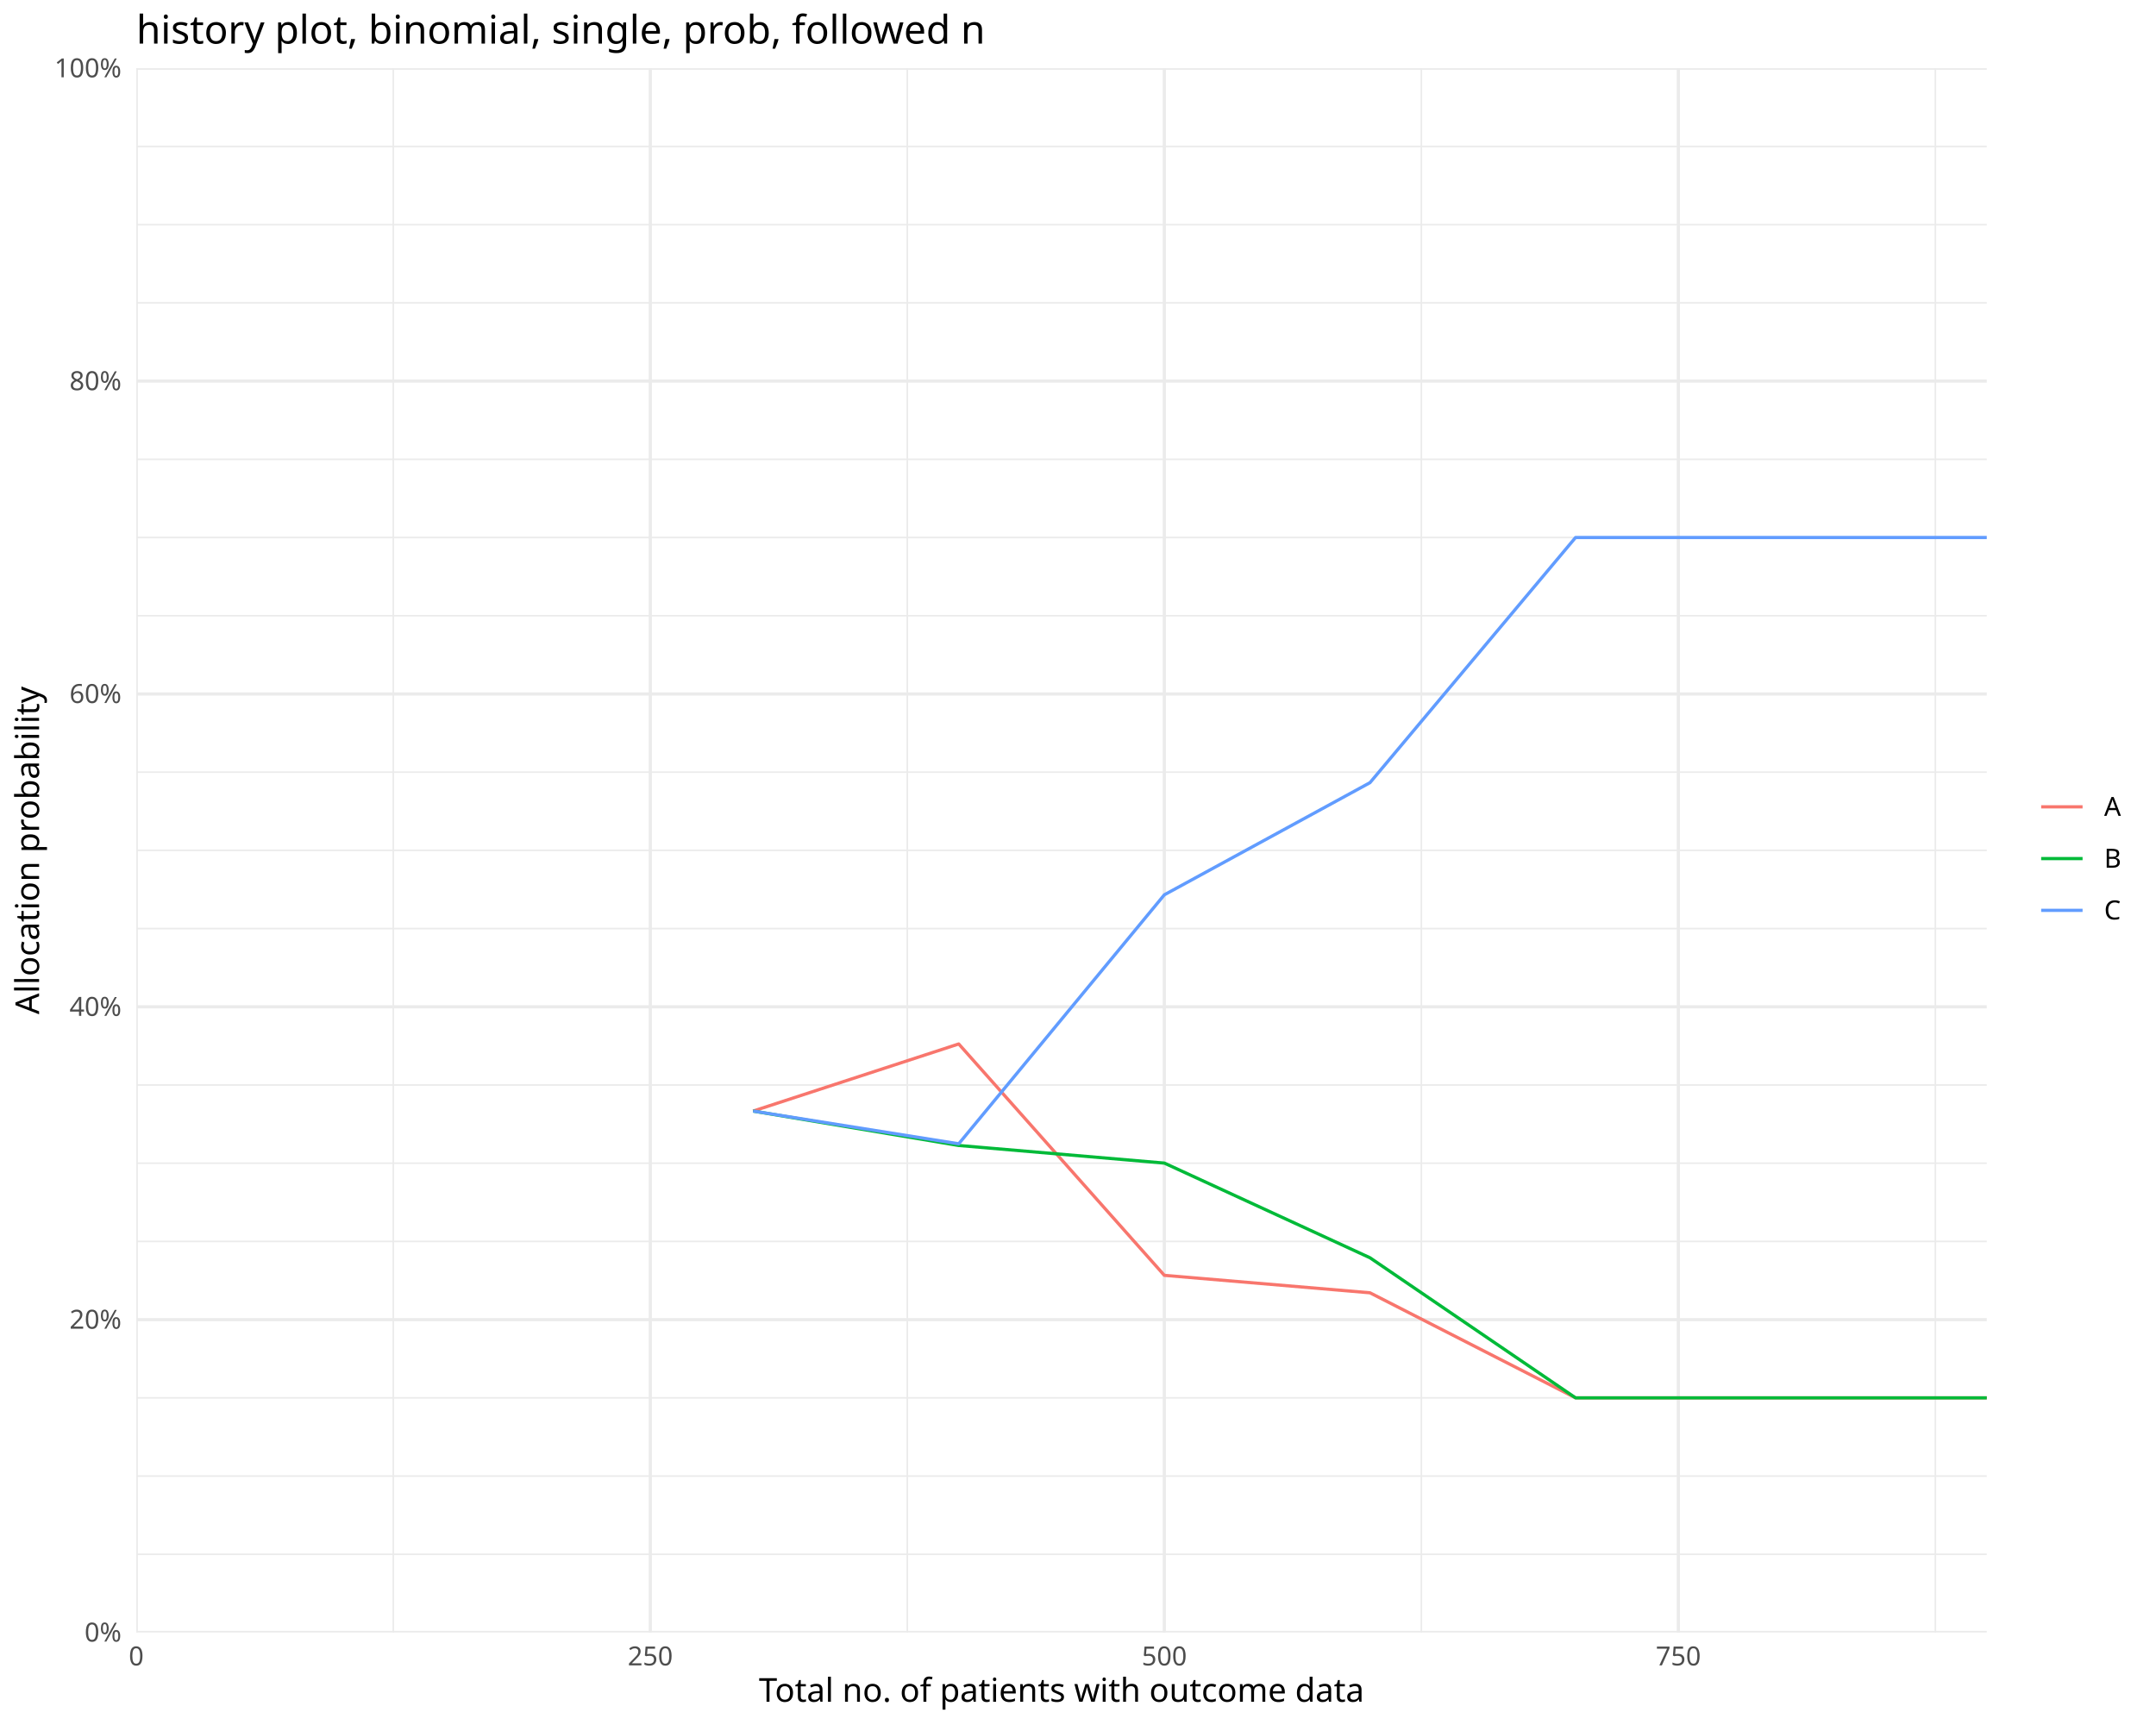
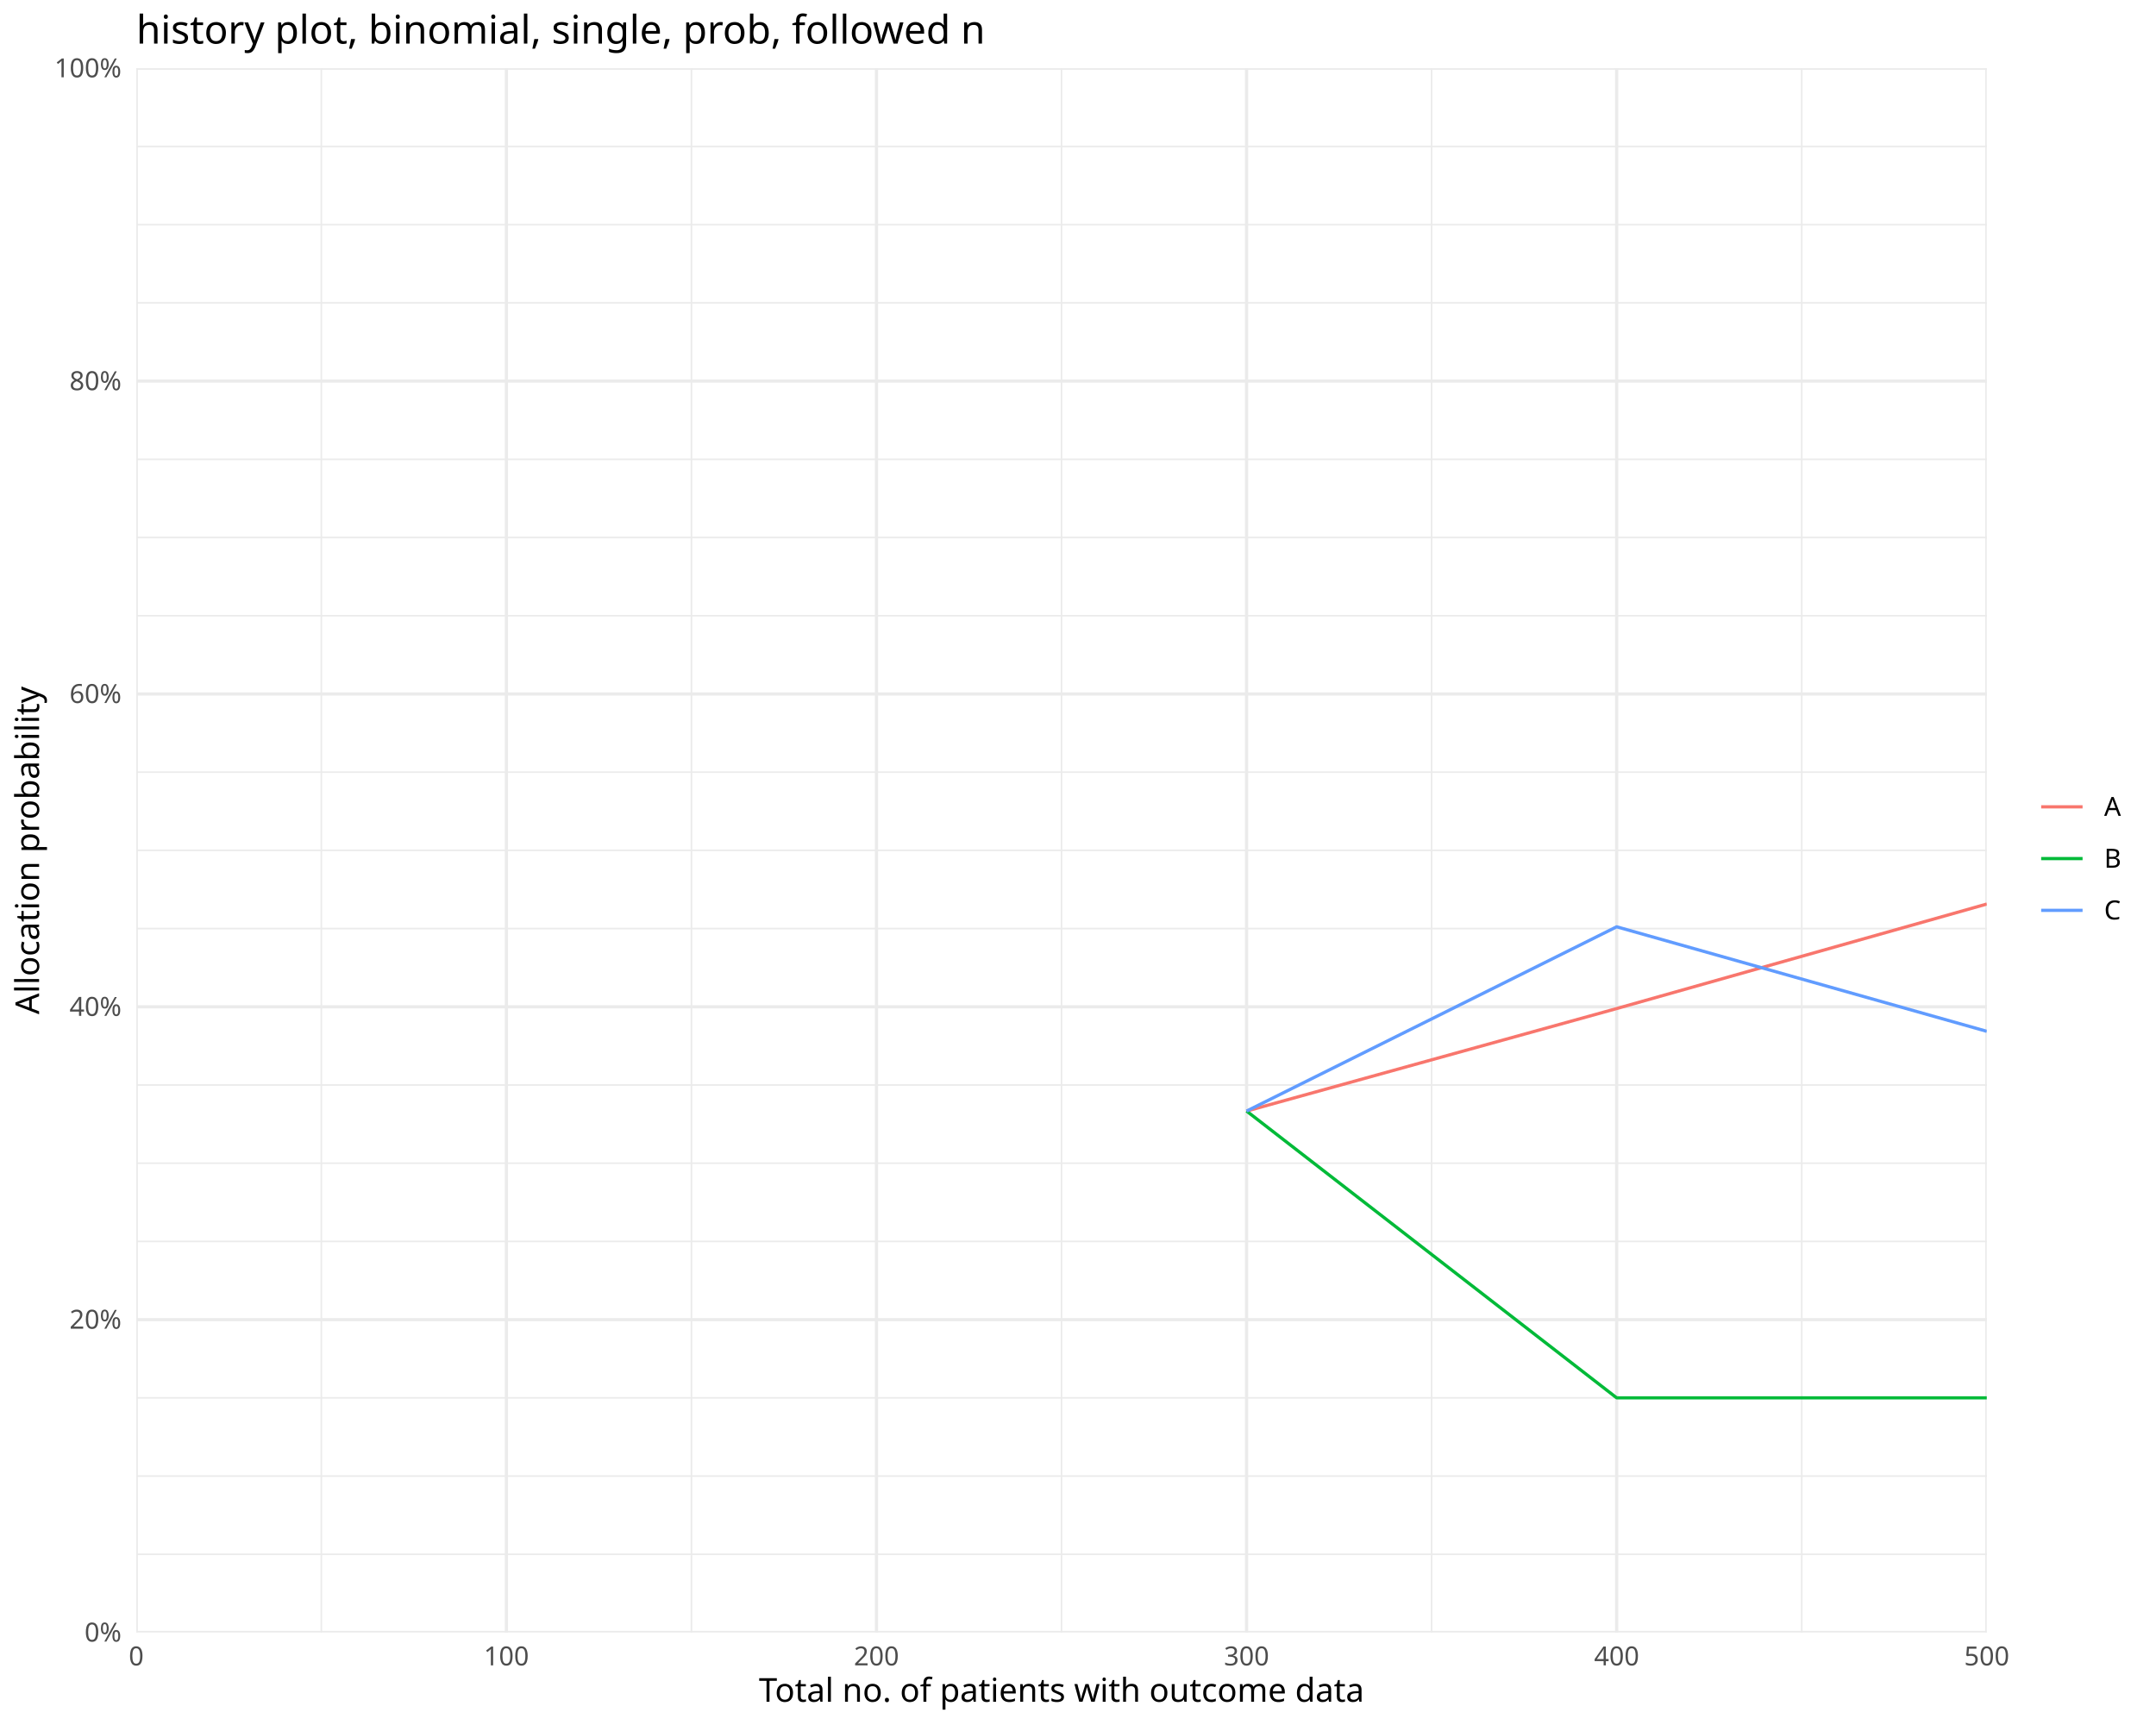
<svg xmlns="http://www.w3.org/2000/svg" class="svglite" data-engine-version="2.0" width="720.00pt" height="576.00pt" viewBox="0 0 720.00 576.00">
  <defs>
    <style type="text/css">
    .svglite line, .svglite polyline, .svglite polygon, .svglite path, .svglite rect, .svglite circle {
      fill: none;
      stroke: #000000;
      stroke-linecap: round;
      stroke-linejoin: round;
      stroke-miterlimit: 10.00;
    }
  </style>
  </defs>
  <rect width="100%" height="100%" style="stroke: none; fill: #FFFFFF;" />
  <defs>
    <clipPath id="cpMC4wMHw3MjAuMDB8MC4wMHw1NzYuMDA=">
      <rect x="0.00" y="0.00" width="720.00" height="576.00" />
    </clipPath>
  </defs>
  <g clip-path="url(#cpMC4wMHw3MjAuMDB8MC4wMHw1NzYuMDA=)">
</g>
  <defs>
    <clipPath id="cpNDUuNTF8NjYzLjQ5fDIyLjc4fDU0NS4xMQ==">
      <rect x="45.51" y="22.78" width="617.97" height="522.33" />
    </clipPath>
  </defs>
  <g clip-path="url(#cpNDUuNTF8NjYzLjQ5fDIyLjc4fDU0NS4xMQ==)">
    <polyline points="45.51,519.00 663.49,519.00 " style="stroke-width: 0.53; stroke: #EBEBEB; stroke-linecap: butt;" />
    <polyline points="45.51,492.88 663.49,492.88 " style="stroke-width: 0.53; stroke: #EBEBEB; stroke-linecap: butt;" />
    <polyline points="45.51,466.76 663.49,466.76 " style="stroke-width: 0.53; stroke: #EBEBEB; stroke-linecap: butt;" />
    <polyline points="45.51,414.53 663.49,414.53 " style="stroke-width: 0.53; stroke: #EBEBEB; stroke-linecap: butt;" />
    <polyline points="45.51,388.41 663.49,388.41 " style="stroke-width: 0.53; stroke: #EBEBEB; stroke-linecap: butt;" />
    <polyline points="45.51,362.30 663.49,362.30 " style="stroke-width: 0.53; stroke: #EBEBEB; stroke-linecap: butt;" />
    <polyline points="45.51,310.06 663.49,310.06 " style="stroke-width: 0.53; stroke: #EBEBEB; stroke-linecap: butt;" />
    <polyline points="45.51,283.95 663.49,283.95 " style="stroke-width: 0.53; stroke: #EBEBEB; stroke-linecap: butt;" />
    <polyline points="45.51,257.83 663.49,257.83 " style="stroke-width: 0.53; stroke: #EBEBEB; stroke-linecap: butt;" />
    <polyline points="45.51,205.60 663.49,205.60 " style="stroke-width: 0.53; stroke: #EBEBEB; stroke-linecap: butt;" />
    <polyline points="45.51,179.48 663.49,179.48 " style="stroke-width: 0.53; stroke: #EBEBEB; stroke-linecap: butt;" />
    <polyline points="45.51,153.37 663.49,153.37 " style="stroke-width: 0.53; stroke: #EBEBEB; stroke-linecap: butt;" />
    <polyline points="45.51,101.13 663.49,101.13 " style="stroke-width: 0.53; stroke: #EBEBEB; stroke-linecap: butt;" />
    <polyline points="45.51,75.02 663.49,75.02 " style="stroke-width: 0.53; stroke: #EBEBEB; stroke-linecap: butt;" />
    <polyline points="45.51,48.90 663.49,48.90 " style="stroke-width: 0.53; stroke: #EBEBEB; stroke-linecap: butt;" />
-     <polyline points="131.34,545.11 131.34,22.78 " style="stroke-width: 0.53; stroke: #EBEBEB; stroke-linecap: butt;" />
-     <polyline points="303.00,545.11 303.00,22.78 " style="stroke-width: 0.53; stroke: #EBEBEB; stroke-linecap: butt;" />
-     <polyline points="474.66,545.11 474.66,22.78 " style="stroke-width: 0.53; stroke: #EBEBEB; stroke-linecap: butt;" />
-     <polyline points="646.32,545.11 646.32,22.78 " style="stroke-width: 0.53; stroke: #EBEBEB; stroke-linecap: butt;" />
+     <polyline points="107.31,545.11 107.31,22.78 " style="stroke-width: 0.53; stroke: #EBEBEB; stroke-linecap: butt;" />
+     <polyline points="230.91,545.11 230.91,22.78 " style="stroke-width: 0.53; stroke: #EBEBEB; stroke-linecap: butt;" />
+     <polyline points="354.50,545.11 354.50,22.78 " style="stroke-width: 0.53; stroke: #EBEBEB; stroke-linecap: butt;" />
+     <polyline points="478.09,545.11 478.09,22.78 " style="stroke-width: 0.53; stroke: #EBEBEB; stroke-linecap: butt;" />
+     <polyline points="601.69,545.11 601.69,22.78 " style="stroke-width: 0.53; stroke: #EBEBEB; stroke-linecap: butt;" />
    <polyline points="45.51,545.11 663.49,545.11 " style="stroke-width: 1.07; stroke: #EBEBEB; stroke-linecap: butt;" />
    <polyline points="45.51,440.65 663.49,440.65 " style="stroke-width: 1.07; stroke: #EBEBEB; stroke-linecap: butt;" />
    <polyline points="45.51,336.18 663.49,336.18 " style="stroke-width: 1.07; stroke: #EBEBEB; stroke-linecap: butt;" />
    <polyline points="45.51,231.72 663.49,231.72 " style="stroke-width: 1.07; stroke: #EBEBEB; stroke-linecap: butt;" />
    <polyline points="45.51,127.25 663.49,127.25 " style="stroke-width: 1.07; stroke: #EBEBEB; stroke-linecap: butt;" />
    <polyline points="45.51,22.78 663.49,22.78 " style="stroke-width: 1.07; stroke: #EBEBEB; stroke-linecap: butt;" />
    <polyline points="45.51,545.11 45.51,22.78 " style="stroke-width: 1.07; stroke: #EBEBEB; stroke-linecap: butt;" />
-     <polyline points="217.17,545.11 217.17,22.78 " style="stroke-width: 1.07; stroke: #EBEBEB; stroke-linecap: butt;" />
-     <polyline points="388.83,545.11 388.83,22.78 " style="stroke-width: 1.07; stroke: #EBEBEB; stroke-linecap: butt;" />
-     <polyline points="560.49,545.11 560.49,22.78 " style="stroke-width: 1.07; stroke: #EBEBEB; stroke-linecap: butt;" />
-     <polyline points="251.50,371.00 320.17,348.59 388.83,425.85 457.50,431.68 526.16,466.76 594.82,466.76 663.49,466.76 " style="stroke-width: 1.07; stroke: #F8766D; stroke-linecap: butt;" />
-     <polyline points="251.50,371.00 320.17,382.49 388.83,388.37 457.50,419.98 526.16,466.76 594.82,466.76 663.49,466.76 " style="stroke-width: 1.07; stroke: #00BA38; stroke-linecap: butt;" />
-     <polyline points="251.50,371.00 320.17,381.93 388.83,298.79 457.50,261.35 526.16,179.48 594.82,179.48 663.49,179.48 " style="stroke-width: 1.07; stroke: #619CFF; stroke-linecap: butt;" />
+     <polyline points="169.11,545.11 169.11,22.78 " style="stroke-width: 1.07; stroke: #EBEBEB; stroke-linecap: butt;" />
+     <polyline points="292.70,545.11 292.70,22.78 " style="stroke-width: 1.07; stroke: #EBEBEB; stroke-linecap: butt;" />
+     <polyline points="416.30,545.11 416.30,22.78 " style="stroke-width: 1.07; stroke: #EBEBEB; stroke-linecap: butt;" />
+     <polyline points="539.89,545.11 539.89,22.78 " style="stroke-width: 1.07; stroke: #EBEBEB; stroke-linecap: butt;" />
+     <polyline points="663.49,545.11 663.49,22.78 " style="stroke-width: 1.07; stroke: #EBEBEB; stroke-linecap: butt;" />
+     <polyline points="416.30,371.00 539.89,336.77 663.49,301.87 " style="stroke-width: 1.07; stroke: #F8766D; stroke-linecap: butt;" />
+     <polyline points="416.30,371.00 539.89,466.76 663.49,466.76 " style="stroke-width: 1.07; stroke: #00BA38; stroke-linecap: butt;" />
+     <polyline points="416.30,371.00 539.89,309.47 663.49,344.37 " style="stroke-width: 1.07; stroke: #619CFF; stroke-linecap: butt;" />
  </g>
  <g clip-path="url(#cpMC4wMHw3MjAuMDB8MC4wMHw1NzYuMDA=)">
    <text x="40.58" y="548.14" text-anchor="end" style="font-size: 8.80px; fill: #4D4D4D; font-family: sans;" textLength="12.72px" lengthAdjust="spacingAndGlyphs">0%</text>
    <text x="40.58" y="443.67" text-anchor="end" style="font-size: 8.80px; fill: #4D4D4D; font-family: sans;" textLength="17.61px" lengthAdjust="spacingAndGlyphs">20%</text>
    <text x="40.58" y="339.21" text-anchor="end" style="font-size: 8.80px; fill: #4D4D4D; font-family: sans;" textLength="17.61px" lengthAdjust="spacingAndGlyphs">40%</text>
    <text x="40.58" y="234.74" text-anchor="end" style="font-size: 8.80px; fill: #4D4D4D; font-family: sans;" textLength="17.61px" lengthAdjust="spacingAndGlyphs">60%</text>
    <text x="40.58" y="130.28" text-anchor="end" style="font-size: 8.80px; fill: #4D4D4D; font-family: sans;" textLength="17.61px" lengthAdjust="spacingAndGlyphs">80%</text>
    <text x="40.58" y="25.81" text-anchor="end" style="font-size: 8.80px; fill: #4D4D4D; font-family: sans;" textLength="22.51px" lengthAdjust="spacingAndGlyphs">100%</text>
    <text x="45.51" y="556.10" text-anchor="middle" style="font-size: 8.80px; fill: #4D4D4D; font-family: sans;" textLength="4.89px" lengthAdjust="spacingAndGlyphs">0</text>
-     <text x="217.17" y="556.10" text-anchor="middle" style="font-size: 8.80px; fill: #4D4D4D; font-family: sans;" textLength="14.68px" lengthAdjust="spacingAndGlyphs">250</text>
-     <text x="388.83" y="556.10" text-anchor="middle" style="font-size: 8.80px; fill: #4D4D4D; font-family: sans;" textLength="14.68px" lengthAdjust="spacingAndGlyphs">500</text>
-     <text x="560.49" y="556.10" text-anchor="middle" style="font-size: 8.80px; fill: #4D4D4D; font-family: sans;" textLength="14.68px" lengthAdjust="spacingAndGlyphs">750</text>
+     <text x="169.11" y="556.10" text-anchor="middle" style="font-size: 8.80px; fill: #4D4D4D; font-family: sans;" textLength="14.68px" lengthAdjust="spacingAndGlyphs">100</text>
+     <text x="292.70" y="556.10" text-anchor="middle" style="font-size: 8.80px; fill: #4D4D4D; font-family: sans;" textLength="14.68px" lengthAdjust="spacingAndGlyphs">200</text>
+     <text x="416.30" y="556.10" text-anchor="middle" style="font-size: 8.80px; fill: #4D4D4D; font-family: sans;" textLength="14.68px" lengthAdjust="spacingAndGlyphs">300</text>
+     <text x="539.89" y="556.10" text-anchor="middle" style="font-size: 8.80px; fill: #4D4D4D; font-family: sans;" textLength="14.68px" lengthAdjust="spacingAndGlyphs">400</text>
+     <text x="663.49" y="556.10" text-anchor="middle" style="font-size: 8.80px; fill: #4D4D4D; font-family: sans;" textLength="14.68px" lengthAdjust="spacingAndGlyphs">500</text>
    <text x="354.50" y="568.24" text-anchor="middle" style="font-size: 11.00px; font-family: sans;" textLength="188.96px" lengthAdjust="spacingAndGlyphs">Total no. of patients with outcome data</text>
    <text transform="translate(13.05,283.95) rotate(-90)" text-anchor="middle" style="font-size: 11.00px; font-family: sans;" textLength="100.89px" lengthAdjust="spacingAndGlyphs">Allocation probability</text>
    <line x1="681.65" y1="269.41" x2="695.48" y2="269.41" style="stroke-width: 1.07; stroke: #F8766D; stroke-linecap: butt;" />
    <line x1="681.65" y1="286.69" x2="695.48" y2="286.69" style="stroke-width: 1.07; stroke: #00BA38; stroke-linecap: butt;" />
    <line x1="681.65" y1="303.97" x2="695.48" y2="303.97" style="stroke-width: 1.07; stroke: #619CFF; stroke-linecap: butt;" />
    <text x="702.68" y="272.44" style="font-size: 8.80px; font-family: sans;" textLength="5.87px" lengthAdjust="spacingAndGlyphs">A</text>
    <text x="702.68" y="289.72" style="font-size: 8.80px; font-family: sans;" textLength="5.87px" lengthAdjust="spacingAndGlyphs">B</text>
    <text x="702.68" y="307.00" style="font-size: 8.80px; font-family: sans;" textLength="6.36px" lengthAdjust="spacingAndGlyphs">C</text>
    <text x="45.51" y="14.56" style="font-size: 13.20px; font-family: sans;" textLength="262.68px" lengthAdjust="spacingAndGlyphs">history plot, binomial, single, prob, followed n</text>
  </g>
</svg>
